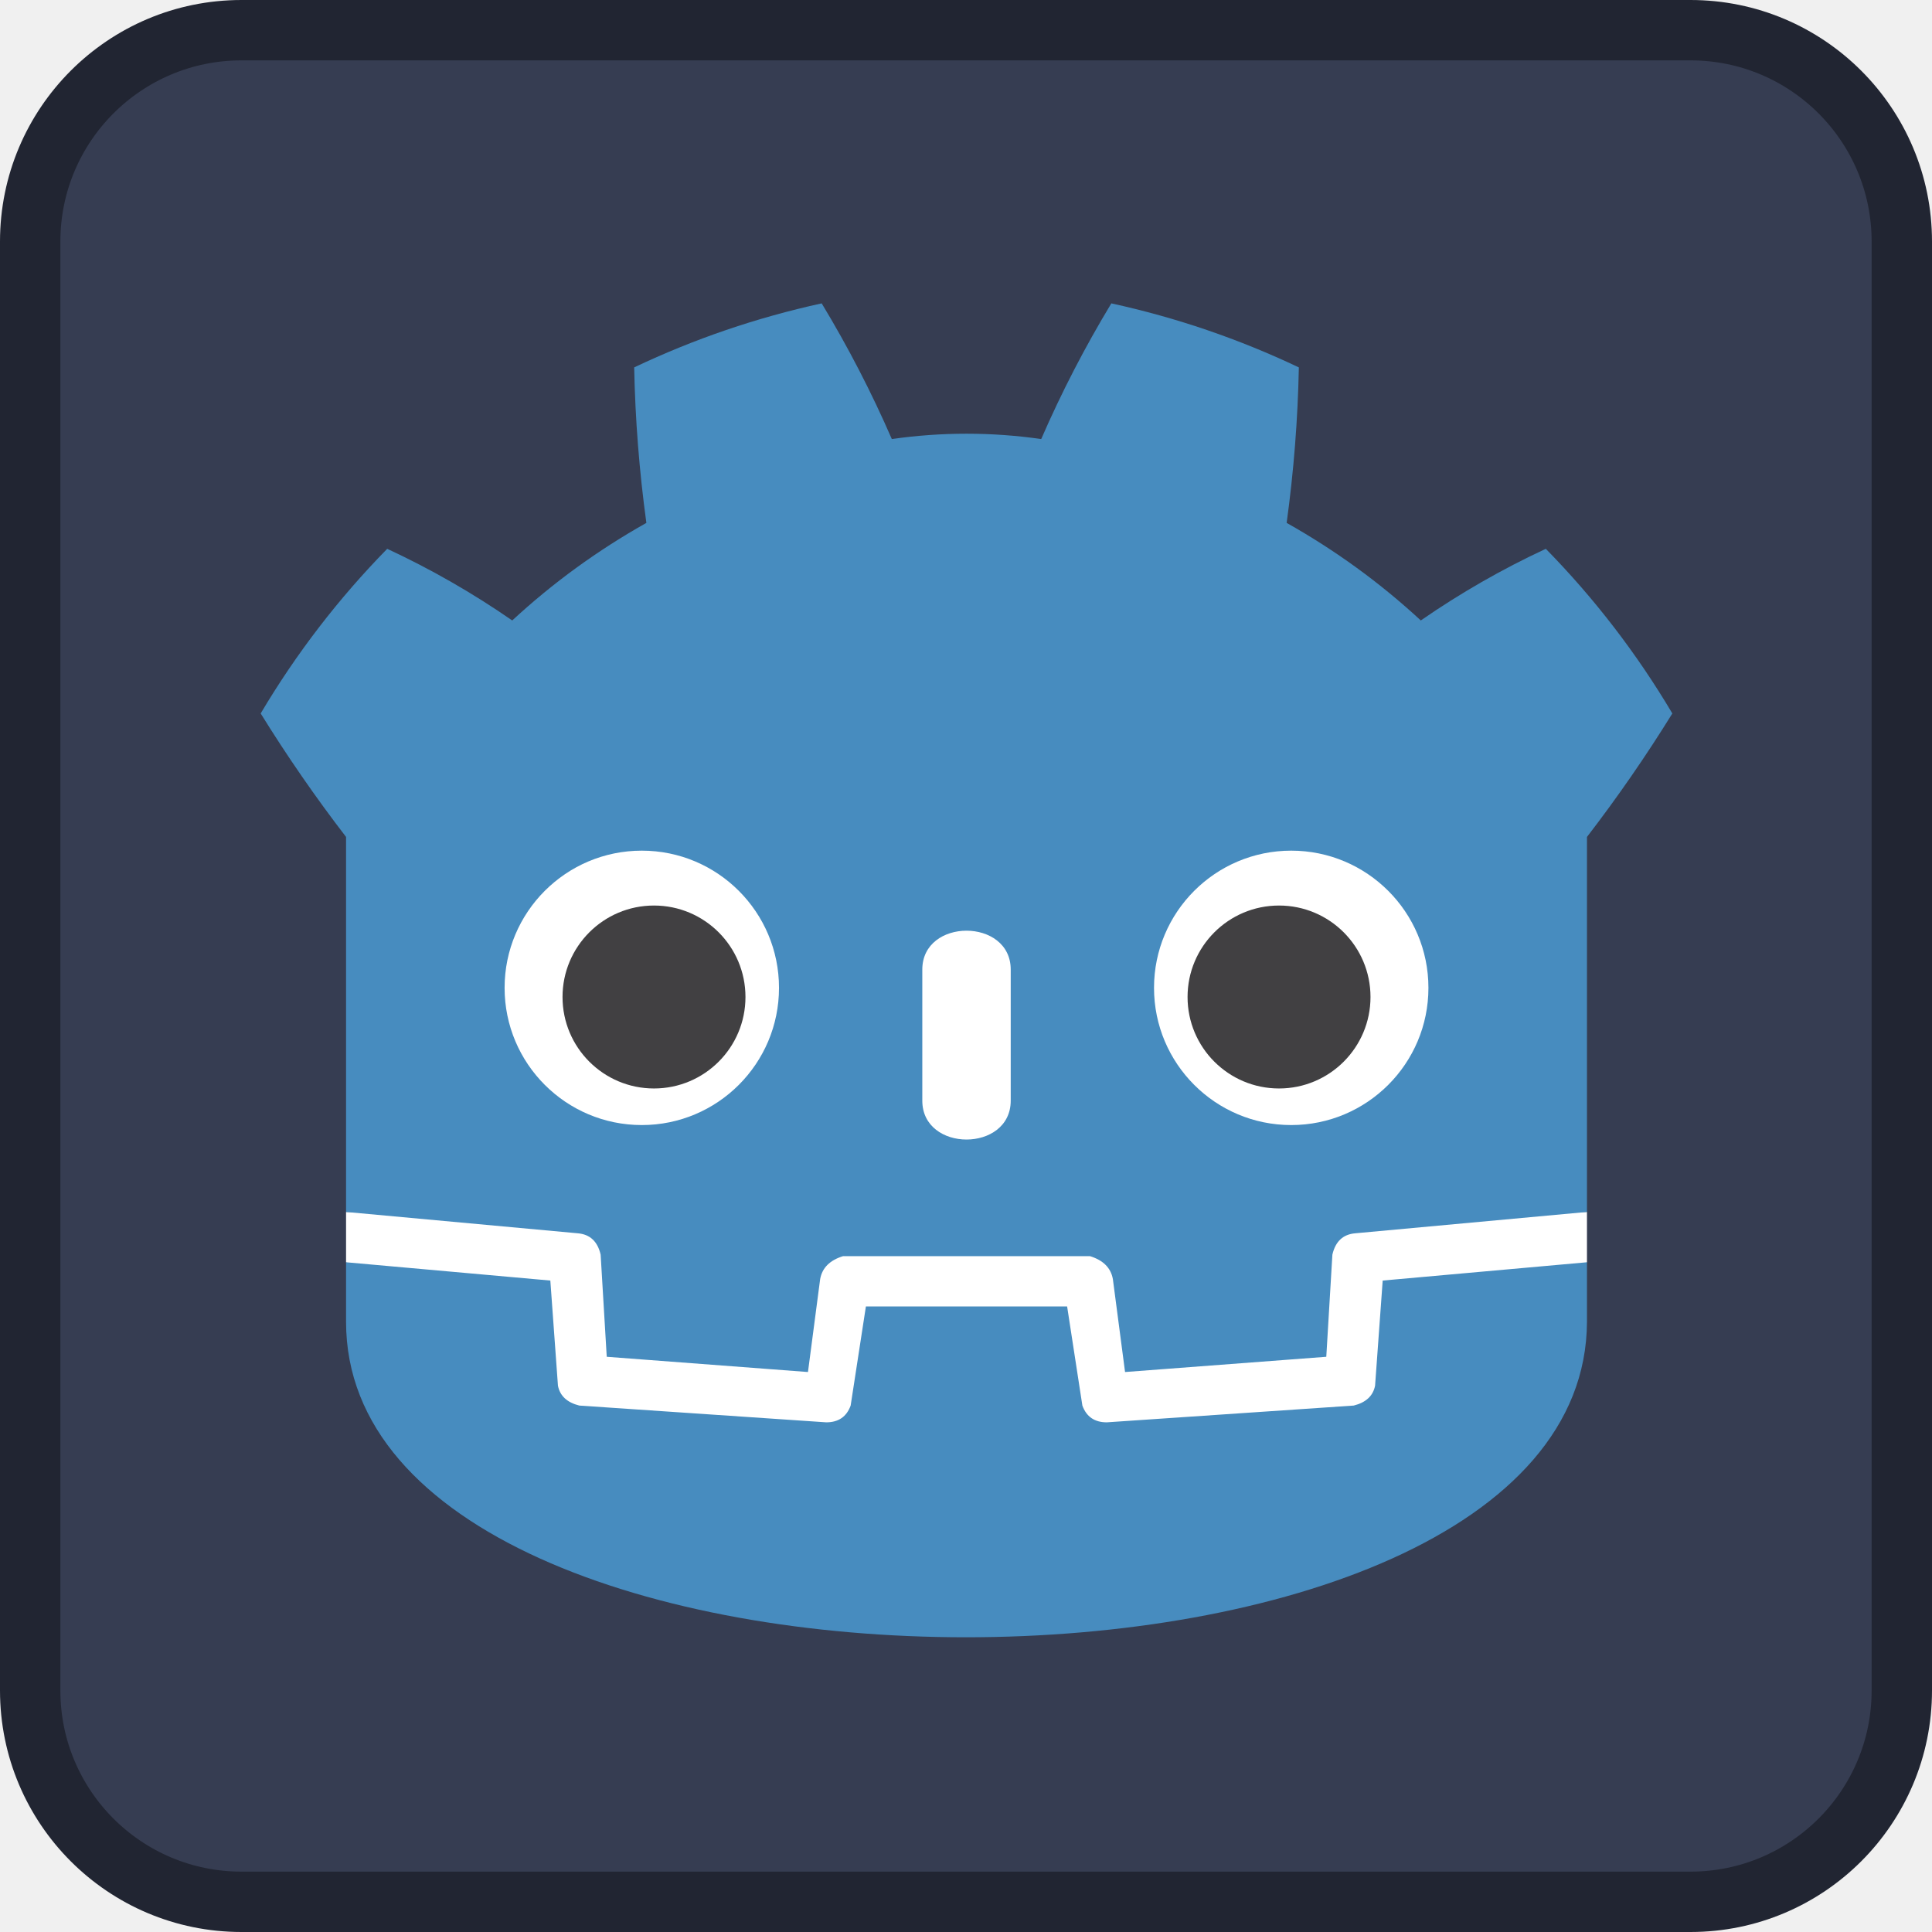
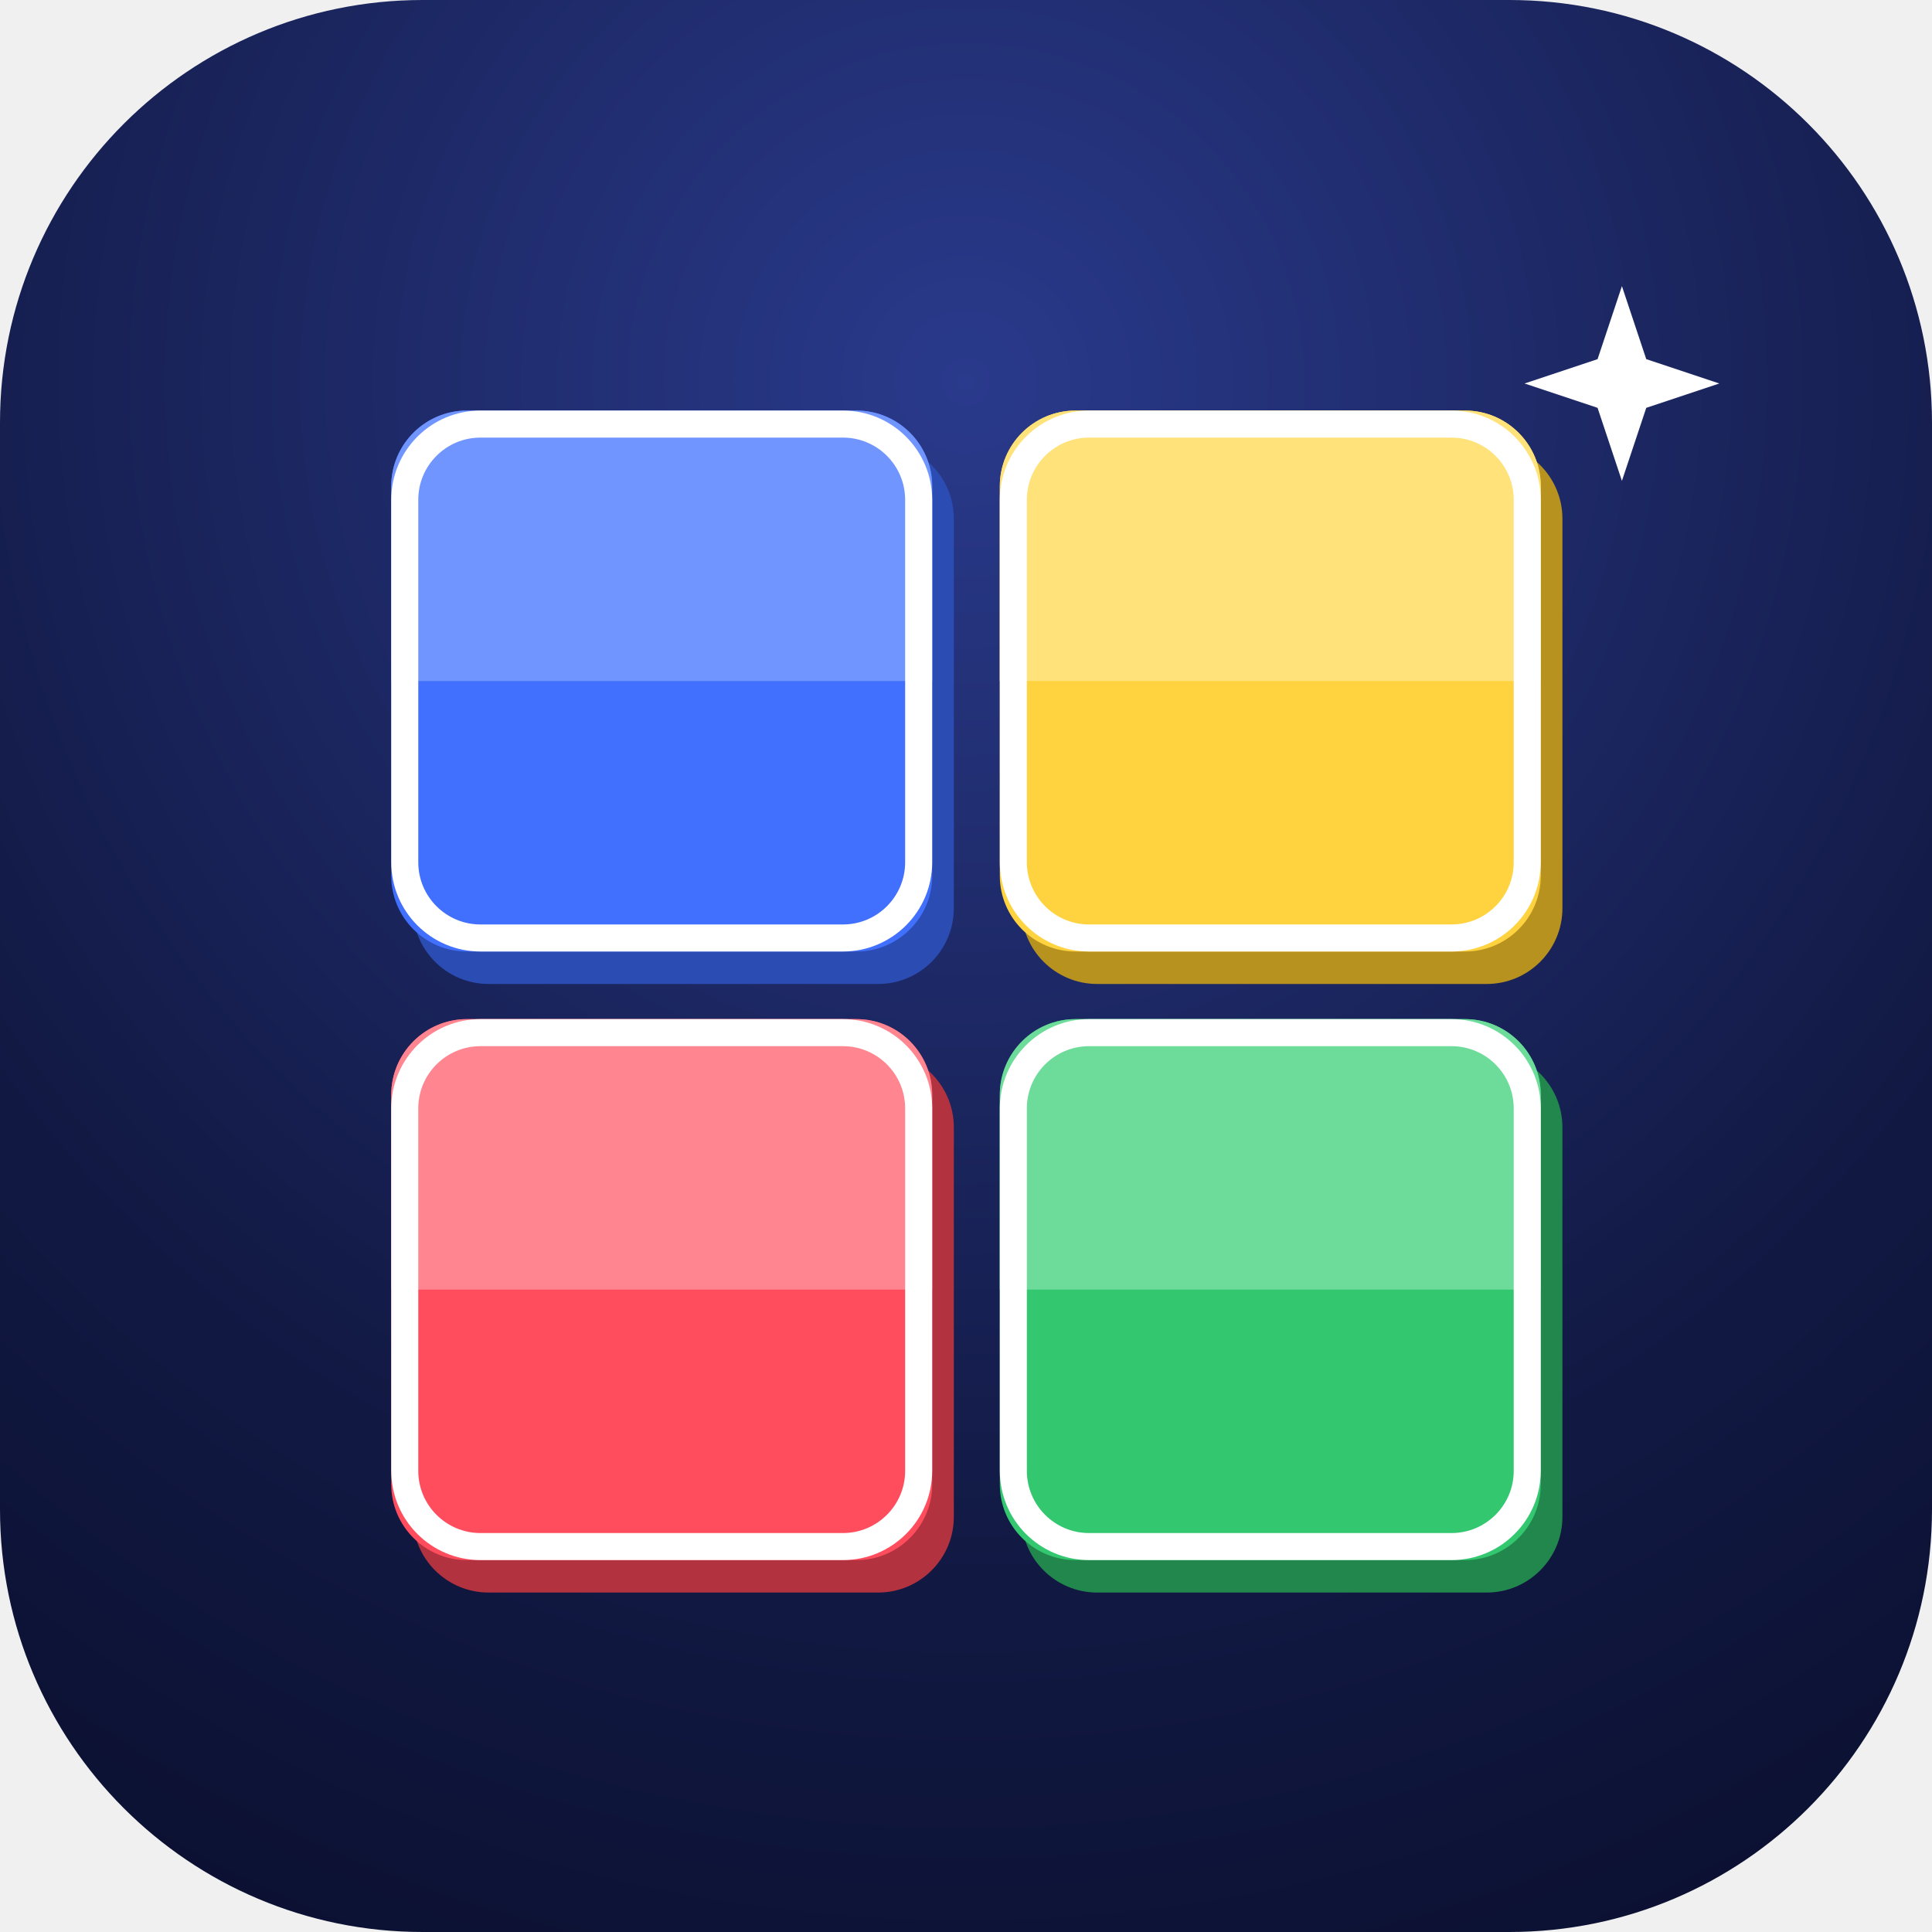
- <svg xmlns="http://www.w3.org/2000/svg" width="128" height="128">
-   <rect width="124" height="124" x="2" y="2" fill="#363d52" stroke="#212532" stroke-width="4" rx="14" />
-   <g fill="#fff" transform="translate(12.322 12.322)scale(.101)">
-     <path d="M105 673v33q407 354 814 0v-33z" />
-     <path fill="#478cbf" d="m105 673 152 14q12 1 15 14l4 67 132 10 8-61q2-11 15-15h162q13 4 15 15l8 61 132-10 4-67q3-13 15-14l152-14V427q30-39 56-81-35-59-83-108-43 20-82 47-40-37-88-64 7-51 8-102-59-28-123-42-26 43-46 89-49-7-98 0-20-46-46-89-64 14-123 42 1 51 8 102-48 27-88 64-39-27-82-47-48 49-83 108 26 42 56 81zm0 33v39c0 276 813 276 814 0v-39l-134 12-5 69q-2 10-14 13l-162 11q-12 0-16-11l-10-65H446l-10 65q-4 11-16 11l-162-11q-12-3-14-13l-5-69z" />
-     <path d="M483 600c0 34 58 34 58 0v-86c0-34-58-34-58 0z" />
-     <circle cx="725" cy="526" r="90" />
-     <circle cx="299" cy="526" r="90" />
-   </g>
-   <g fill="#414042" transform="translate(12.322 12.322)scale(.101)">
-     <circle cx="307" cy="532" r="60" />
-     <circle cx="717" cy="532" r="60" />
-   </g>
+ <svg xmlns="http://www.w3.org/2000/svg" width="512" height="512" viewBox="0 0 512 512">
+   <defs>
+     <radialGradient id="bg" cx="0.5" cy="0.2" r="0.9">
+       <stop offset="0" stop-color="#2a3a8c" />
+       <stop offset="0.65" stop-color="#121a45" />
+       <stop offset="1" stop-color="#0b1030" />
+     </radialGradient>
+   </defs>
+   <rect width="512" height="512" rx="112" fill="url(#bg)" />
+   <rect x="109.414" y="117.402" width="143.36" height="143.36" rx="20.07" fill="#2b4cb3" />
+   <rect x="103.68" y="108.8" width="143.36" height="143.36" rx="20.07" fill="#4170ff" />
+   <path d="M123.75 108.8 H226.97 A20.07 20.07 0 0 1 247.04 128.87 V180.48 H103.68 V128.87 A20.07 20.07 0 0 1 123.75 108.8 Z" fill="#7095ff" />
+   <rect x="107.264" y="112.384" width="136.192" height="136.192" rx="20.07" fill="none" stroke="#fff" stroke-width="7.168" />
+   <rect x="270.694" y="117.402" width="143.36" height="143.36" rx="20.07" fill="#b8921f" />
+   <rect x="264.96" y="108.8" width="143.36" height="143.36" rx="20.07" fill="#ffd23f" />
+   <path d="M285.03 108.8 H388.25 A20.07 20.07 0 0 1 408.32 128.87 V180.48 H264.96 V128.87 A20.07 20.07 0 0 1 285.03 108.8 Z" fill="#ffe27a" />
+   <rect x="268.544" y="112.384" width="136.192" height="136.192" rx="20.07" fill="none" stroke="#fff" stroke-width="7.168" />
+   <rect x="109.414" y="278.682" width="143.36" height="143.36" rx="20.07" fill="#b3323f" />
+   <rect x="103.68" y="270.08" width="143.36" height="143.36" rx="20.07" fill="#ff4d5e" />
+   <path d="M123.75 270.08 H226.97 A20.07 20.07 0 0 1 247.04 290.15 V341.76 H103.68 V290.15 A20.07 20.07 0 0 1 123.75 270.08 Z" fill="#ff8590" />
+   <rect x="107.264" y="273.664" width="136.192" height="136.192" rx="20.07" fill="none" stroke="#fff" stroke-width="7.168" />
+   <rect x="270.694" y="278.682" width="143.36" height="143.36" rx="20.07" fill="#22874c" />
+   <rect x="264.96" y="270.08" width="143.36" height="143.36" rx="20.07" fill="#33c770" />
+   <path d="M285.03 270.08 H388.25 A20.07 20.07 0 0 1 408.32 290.15 V341.76 H264.96 V290.15 A20.07 20.07 0 0 1 285.03 270.08 Z" fill="#6ddc9a" />
+   <rect x="268.544" y="273.664" width="136.192" height="136.192" rx="20.07" fill="none" stroke="#fff" stroke-width="7.168" />
+   <path d="M429.824 75.827 L436.275 95.181 L455.629 101.632 L436.275 108.083 L429.824 127.437 L423.373 108.083 L404.019 101.632 L423.373 95.181 Z" fill="#fff" />
</svg>
